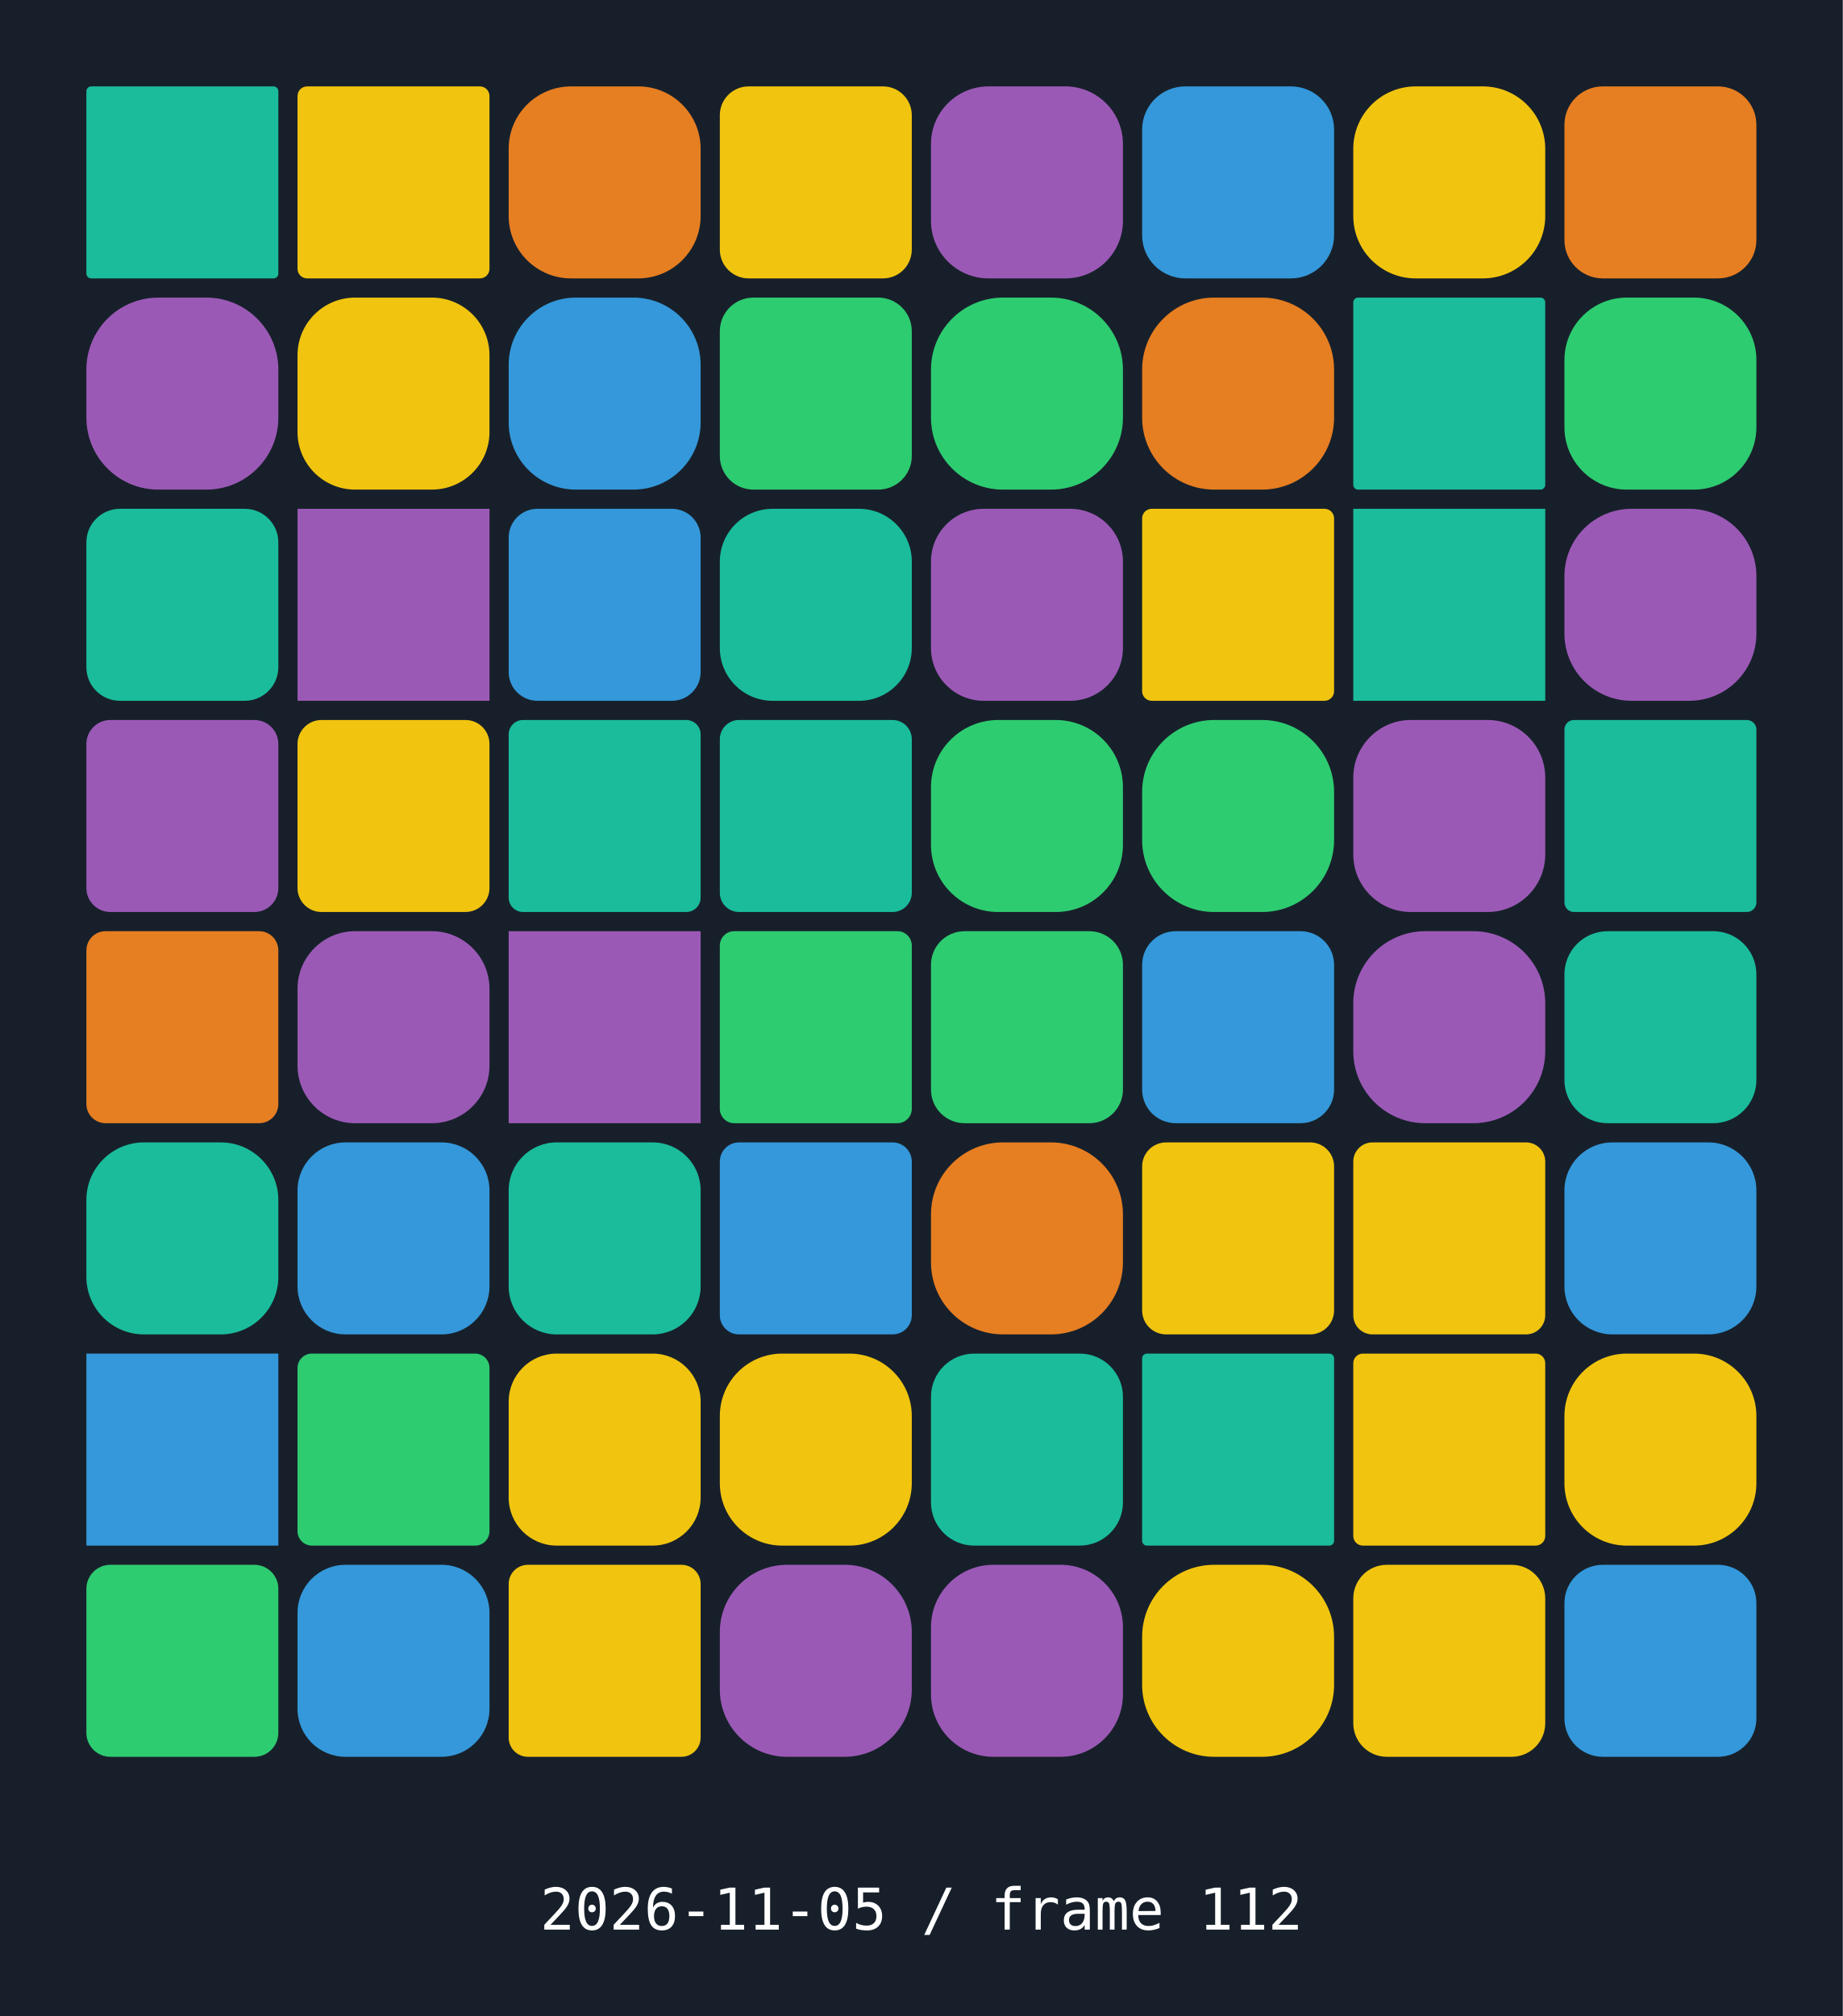
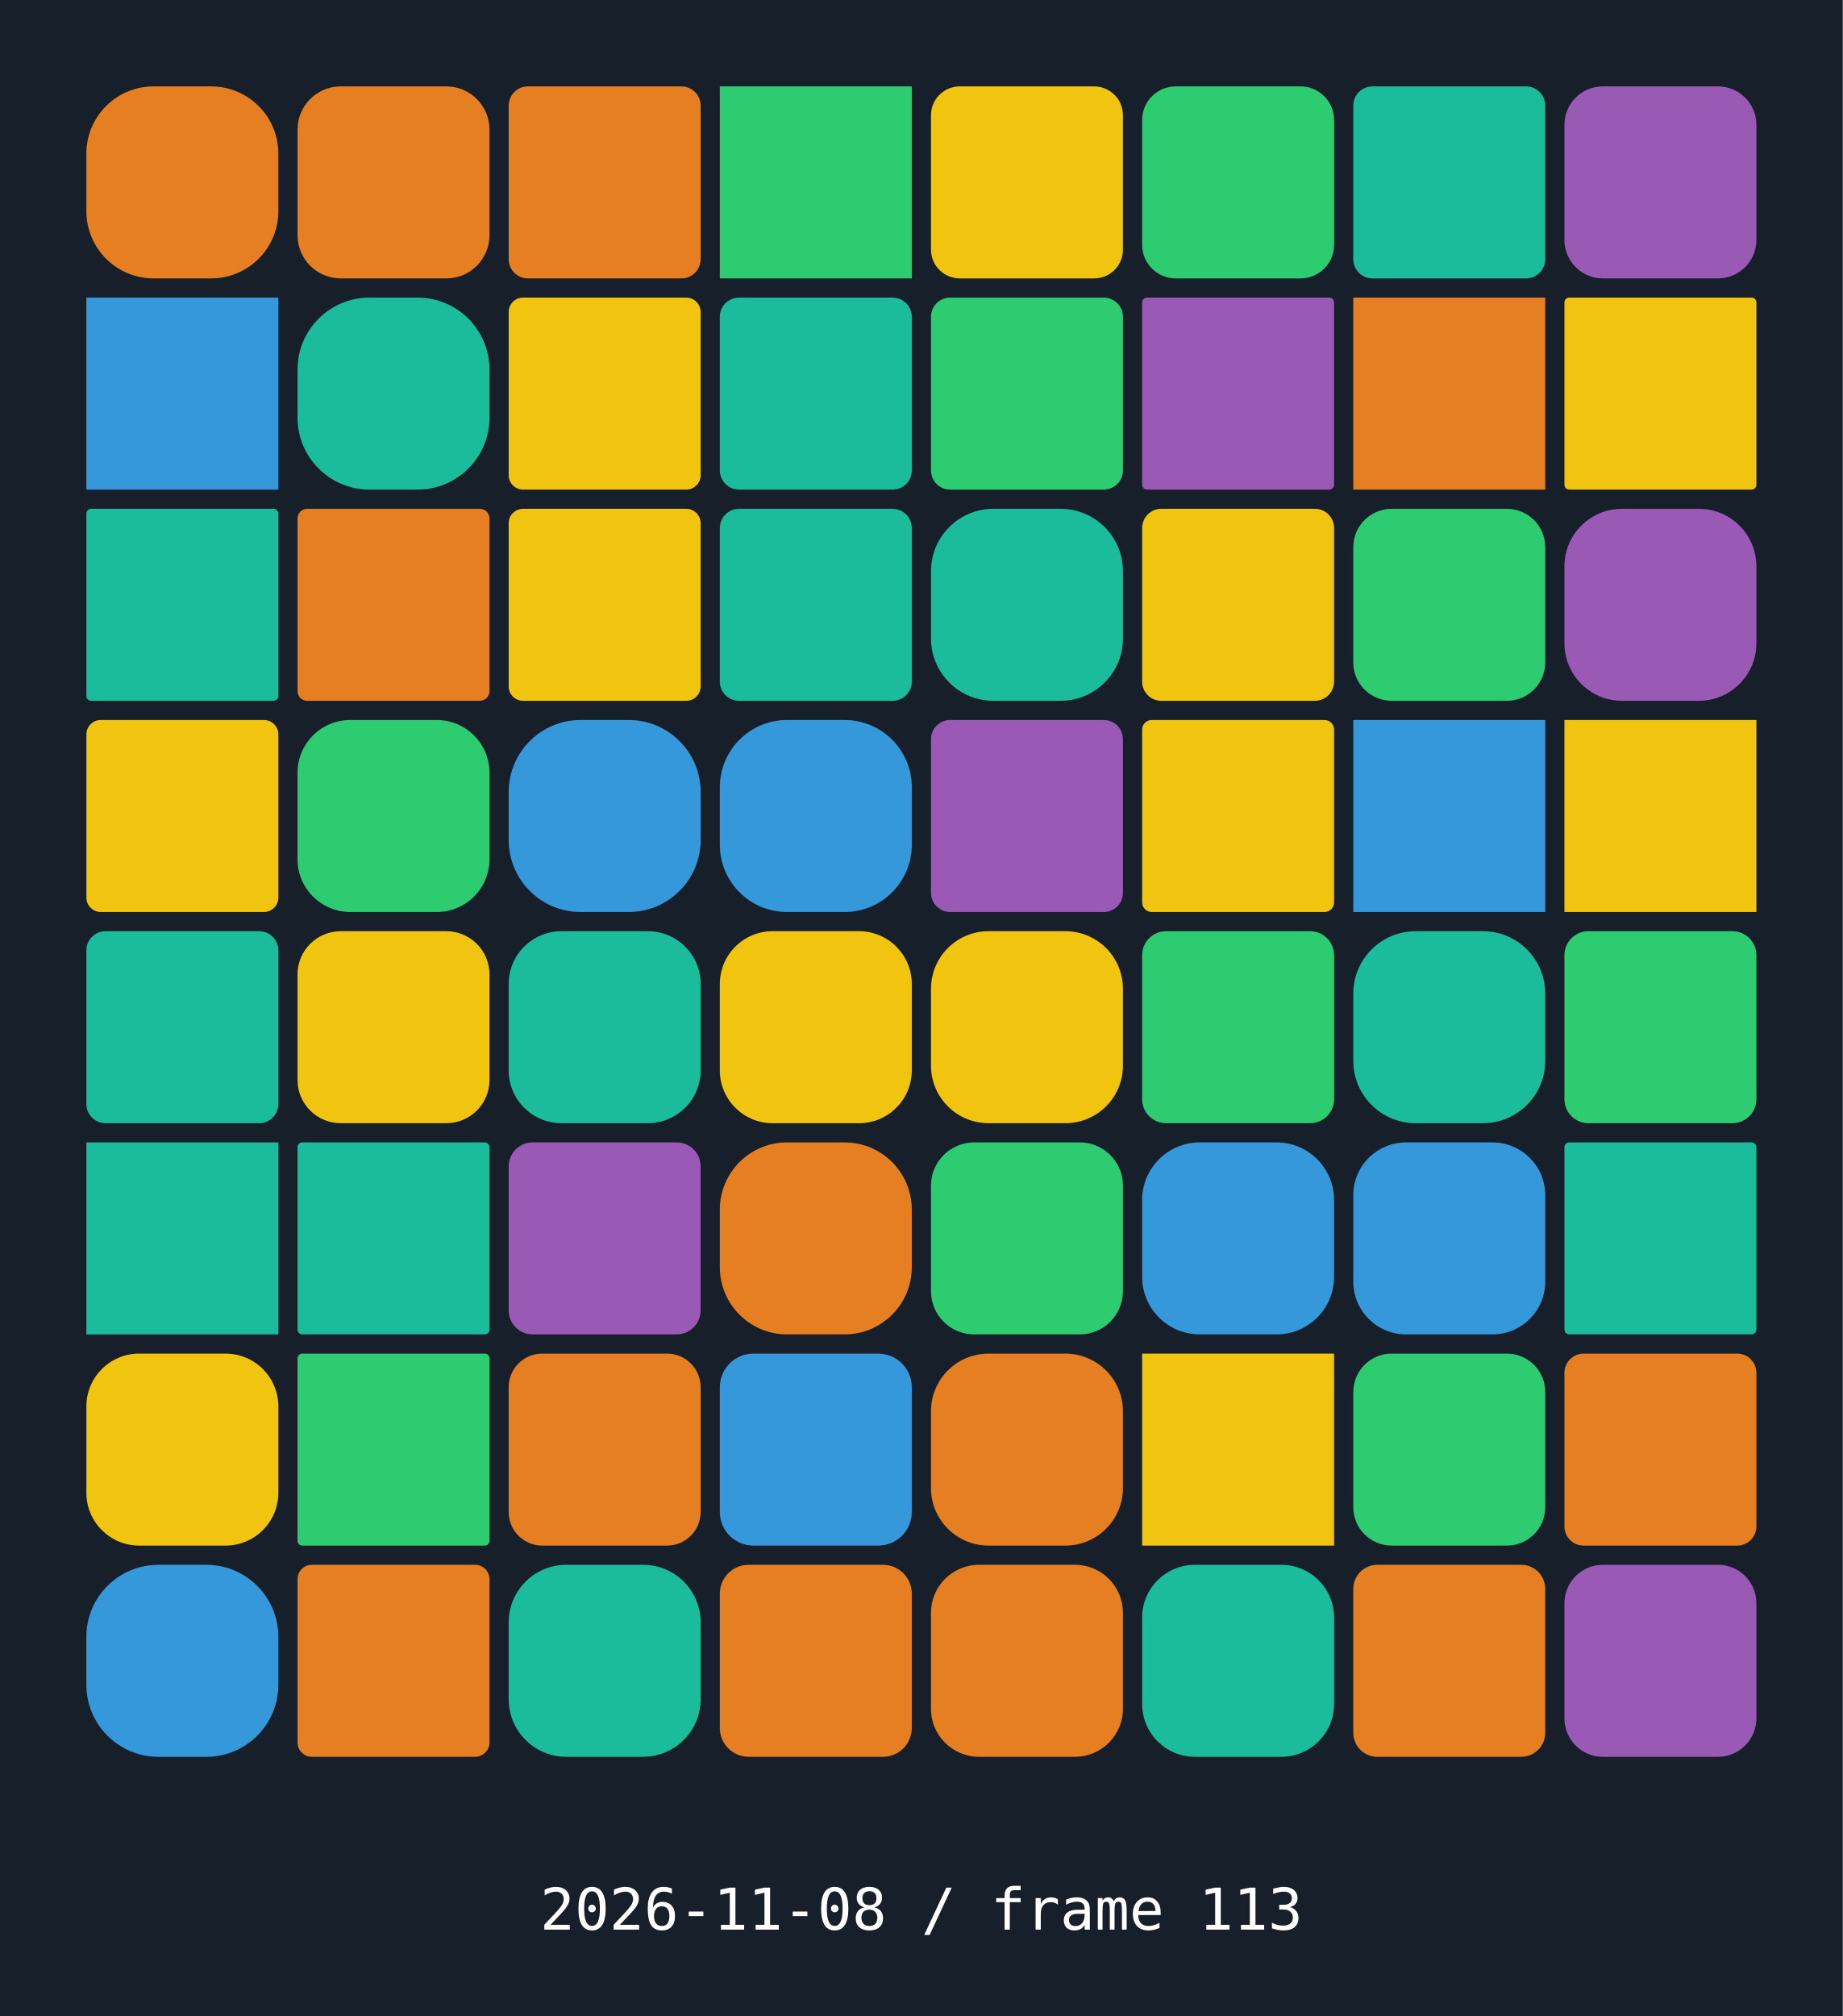
<svg xmlns="http://www.w3.org/2000/svg" width="384" height="420" viewBox="0 0 384 420">
  <rect width="384" height="420" fill="#17202a" />
-   <rect x="18" y="18" width="40" height="40" rx="1" fill="#1abc9c" />
-   <rect x="62" y="18" width="40" height="40" rx="2" fill="#f1c40f" />
-   <rect x="106" y="18" width="40" height="40" rx="13" fill="#e67e22" />
-   <rect x="150" y="18" width="40" height="40" rx="6" fill="#f1c40f" />
-   <rect x="194" y="18" width="40" height="40" rx="12" fill="#9b59b6" />
-   <rect x="238" y="18" width="40" height="40" rx="9" fill="#3498db" />
-   <rect x="282" y="18" width="40" height="40" rx="13" fill="#f1c40f" />
-   <rect x="326" y="18" width="40" height="40" rx="8" fill="#e67e22" />
-   <rect x="18" y="62" width="40" height="40" rx="15" fill="#9b59b6" />
-   <rect x="62" y="62" width="40" height="40" rx="12" fill="#f1c40f" />
-   <rect x="106" y="62" width="40" height="40" rx="14" fill="#3498db" />
-   <rect x="150" y="62" width="40" height="40" rx="7" fill="#2ecc71" />
-   <rect x="194" y="62" width="40" height="40" rx="15" fill="#2ecc71" />
-   <rect x="238" y="62" width="40" height="40" rx="15" fill="#e67e22" />
-   <rect x="282" y="62" width="40" height="40" rx="1" fill="#1abc9c" />
-   <rect x="326" y="62" width="40" height="40" rx="13" fill="#2ecc71" />
-   <rect x="18" y="106" width="40" height="40" rx="7" fill="#1abc9c" />
-   <rect x="62" y="106" width="40" height="40" rx="0" fill="#9b59b6" />
-   <rect x="106" y="106" width="40" height="40" rx="6" fill="#3498db" />
-   <rect x="150" y="106" width="40" height="40" rx="11" fill="#1abc9c" />
-   <rect x="194" y="106" width="40" height="40" rx="11" fill="#9b59b6" />
-   <rect x="238" y="106" width="40" height="40" rx="2" fill="#f1c40f" />
-   <rect x="282" y="106" width="40" height="40" rx="0" fill="#1abc9c" />
-   <rect x="326" y="106" width="40" height="40" rx="14" fill="#9b59b6" />
-   <rect x="18" y="150" width="40" height="40" rx="5" fill="#9b59b6" />
-   <rect x="62" y="150" width="40" height="40" rx="5" fill="#f1c40f" />
-   <rect x="106" y="150" width="40" height="40" rx="3" fill="#1abc9c" />
-   <rect x="150" y="150" width="40" height="40" rx="4" fill="#1abc9c" />
-   <rect x="194" y="150" width="40" height="40" rx="14" fill="#2ecc71" />
-   <rect x="238" y="150" width="40" height="40" rx="15" fill="#2ecc71" />
-   <rect x="282" y="150" width="40" height="40" rx="12" fill="#9b59b6" />
-   <rect x="326" y="150" width="40" height="40" rx="2" fill="#1abc9c" />
-   <rect x="18" y="194" width="40" height="40" rx="4" fill="#e67e22" />
-   <rect x="62" y="194" width="40" height="40" rx="12" fill="#9b59b6" />
-   <rect x="106" y="194" width="40" height="40" rx="0" fill="#9b59b6" />
-   <rect x="150" y="194" width="40" height="40" rx="3" fill="#2ecc71" />
-   <rect x="194" y="194" width="40" height="40" rx="7" fill="#2ecc71" />
-   <rect x="238" y="194" width="40" height="40" rx="7" fill="#3498db" />
-   <rect x="282" y="194" width="40" height="40" rx="15" fill="#9b59b6" />
-   <rect x="326" y="194" width="40" height="40" rx="9" fill="#1abc9c" />
-   <rect x="18" y="238" width="40" height="40" rx="12" fill="#1abc9c" />
-   <rect x="62" y="238" width="40" height="40" rx="10" fill="#3498db" />
-   <rect x="106" y="238" width="40" height="40" rx="10" fill="#1abc9c" />
-   <rect x="150" y="238" width="40" height="40" rx="4" fill="#3498db" />
-   <rect x="194" y="238" width="40" height="40" rx="15" fill="#e67e22" />
-   <rect x="238" y="238" width="40" height="40" rx="5" fill="#f1c40f" />
-   <rect x="282" y="238" width="40" height="40" rx="4" fill="#f1c40f" />
-   <rect x="326" y="238" width="40" height="40" rx="10" fill="#3498db" />
-   <rect x="18" y="282" width="40" height="40" rx="0" fill="#3498db" />
-   <rect x="62" y="282" width="40" height="40" rx="3" fill="#2ecc71" />
-   <rect x="106" y="282" width="40" height="40" rx="10" fill="#f1c40f" />
-   <rect x="150" y="282" width="40" height="40" rx="13" fill="#f1c40f" />
-   <rect x="194" y="282" width="40" height="40" rx="9" fill="#1abc9c" />
-   <rect x="238" y="282" width="40" height="40" rx="1" fill="#1abc9c" />
-   <rect x="282" y="282" width="40" height="40" rx="2" fill="#f1c40f" />
-   <rect x="326" y="282" width="40" height="40" rx="13" fill="#f1c40f" />
-   <rect x="18" y="326" width="40" height="40" rx="5" fill="#2ecc71" />
-   <rect x="62" y="326" width="40" height="40" rx="10" fill="#3498db" />
-   <rect x="106" y="326" width="40" height="40" rx="4" fill="#f1c40f" />
-   <rect x="150" y="326" width="40" height="40" rx="14" fill="#9b59b6" />
-   <rect x="194" y="326" width="40" height="40" rx="13" fill="#9b59b6" />
-   <rect x="238" y="326" width="40" height="40" rx="15" fill="#f1c40f" />
-   <rect x="282" y="326" width="40" height="40" rx="7" fill="#f1c40f" />
-   <rect x="326" y="326" width="40" height="40" rx="8" fill="#3498db" />
-   <text x="192" y="402" text-anchor="middle" fill="#ffffff" font-family="monospace">2026-11-05 / frame 112</text>
+   <rect x="18" y="18" width="40" height="40" rx="14" fill="#e67e22" />
+   <rect x="62" y="18" width="40" height="40" rx="9" fill="#e67e22" />
+   <rect x="106" y="18" width="40" height="40" rx="4" fill="#e67e22" />
+   <rect x="150" y="18" width="40" height="40" rx="0" fill="#2ecc71" />
+   <rect x="194" y="18" width="40" height="40" rx="6" fill="#f1c40f" />
+   <rect x="238" y="18" width="40" height="40" rx="7" fill="#2ecc71" />
+   <rect x="282" y="18" width="40" height="40" rx="4" fill="#1abc9c" />
+   <rect x="326" y="18" width="40" height="40" rx="8" fill="#9b59b6" />
+   <rect x="18" y="62" width="40" height="40" rx="0" fill="#3498db" />
+   <rect x="62" y="62" width="40" height="40" rx="15" fill="#1abc9c" />
+   <rect x="106" y="62" width="40" height="40" rx="3" fill="#f1c40f" />
+   <rect x="150" y="62" width="40" height="40" rx="4" fill="#1abc9c" />
+   <rect x="194" y="62" width="40" height="40" rx="4" fill="#2ecc71" />
+   <rect x="238" y="62" width="40" height="40" rx="1" fill="#9b59b6" />
+   <rect x="282" y="62" width="40" height="40" rx="0" fill="#e67e22" />
+   <rect x="326" y="62" width="40" height="40" rx="1" fill="#f1c40f" />
+   <rect x="18" y="106" width="40" height="40" rx="1" fill="#1abc9c" />
+   <rect x="62" y="106" width="40" height="40" rx="2" fill="#e67e22" />
+   <rect x="106" y="106" width="40" height="40" rx="3" fill="#f1c40f" />
+   <rect x="150" y="106" width="40" height="40" rx="4" fill="#1abc9c" />
+   <rect x="194" y="106" width="40" height="40" rx="13" fill="#1abc9c" />
+   <rect x="238" y="106" width="40" height="40" rx="4" fill="#f1c40f" />
+   <rect x="282" y="106" width="40" height="40" rx="8" fill="#2ecc71" />
+   <rect x="326" y="106" width="40" height="40" rx="12" fill="#9b59b6" />
+   <rect x="18" y="150" width="40" height="40" rx="3" fill="#f1c40f" />
+   <rect x="62" y="150" width="40" height="40" rx="11" fill="#2ecc71" />
+   <rect x="106" y="150" width="40" height="40" rx="15" fill="#3498db" />
+   <rect x="150" y="150" width="40" height="40" rx="14" fill="#3498db" />
+   <rect x="194" y="150" width="40" height="40" rx="4" fill="#9b59b6" />
+   <rect x="238" y="150" width="40" height="40" rx="2" fill="#f1c40f" />
+   <rect x="282" y="150" width="40" height="40" rx="0" fill="#3498db" />
+   <rect x="326" y="150" width="40" height="40" rx="0" fill="#f1c40f" />
+   <rect x="18" y="194" width="40" height="40" rx="4" fill="#1abc9c" />
+   <rect x="62" y="194" width="40" height="40" rx="9" fill="#f1c40f" />
+   <rect x="106" y="194" width="40" height="40" rx="11" fill="#1abc9c" />
+   <rect x="150" y="194" width="40" height="40" rx="11" fill="#f1c40f" />
+   <rect x="194" y="194" width="40" height="40" rx="12" fill="#f1c40f" />
+   <rect x="238" y="194" width="40" height="40" rx="5" fill="#2ecc71" />
+   <rect x="282" y="194" width="40" height="40" rx="13" fill="#1abc9c" />
+   <rect x="326" y="194" width="40" height="40" rx="5" fill="#2ecc71" />
+   <rect x="18" y="238" width="40" height="40" rx="0" fill="#1abc9c" />
+   <rect x="62" y="238" width="40" height="40" rx="1" fill="#1abc9c" />
+   <rect x="106" y="238" width="40" height="40" rx="5" fill="#9b59b6" />
+   <rect x="150" y="238" width="40" height="40" rx="14" fill="#e67e22" />
+   <rect x="194" y="238" width="40" height="40" rx="9" fill="#2ecc71" />
+   <rect x="238" y="238" width="40" height="40" rx="12" fill="#3498db" />
+   <rect x="282" y="238" width="40" height="40" rx="11" fill="#3498db" />
+   <rect x="326" y="238" width="40" height="40" rx="1" fill="#1abc9c" />
+   <rect x="18" y="282" width="40" height="40" rx="11" fill="#f1c40f" />
+   <rect x="62" y="282" width="40" height="40" rx="1" fill="#2ecc71" />
+   <rect x="106" y="282" width="40" height="40" rx="7" fill="#e67e22" />
+   <rect x="150" y="282" width="40" height="40" rx="7" fill="#3498db" />
+   <rect x="194" y="282" width="40" height="40" rx="12" fill="#e67e22" />
+   <rect x="238" y="282" width="40" height="40" rx="0" fill="#f1c40f" />
+   <rect x="282" y="282" width="40" height="40" rx="8" fill="#2ecc71" />
+   <rect x="326" y="282" width="40" height="40" rx="4" fill="#e67e22" />
+   <rect x="18" y="326" width="40" height="40" rx="15" fill="#3498db" />
+   <rect x="62" y="326" width="40" height="40" rx="3" fill="#e67e22" />
+   <rect x="106" y="326" width="40" height="40" rx="12" fill="#1abc9c" />
+   <rect x="150" y="326" width="40" height="40" rx="6" fill="#e67e22" />
+   <rect x="194" y="326" width="40" height="40" rx="10" fill="#e67e22" />
+   <rect x="238" y="326" width="40" height="40" rx="11" fill="#1abc9c" />
+   <rect x="282" y="326" width="40" height="40" rx="5" fill="#e67e22" />
+   <rect x="326" y="326" width="40" height="40" rx="8" fill="#9b59b6" />
+   <text x="192" y="402" text-anchor="middle" fill="#ffffff" font-family="monospace">2026-11-08 / frame 113</text>
</svg>
